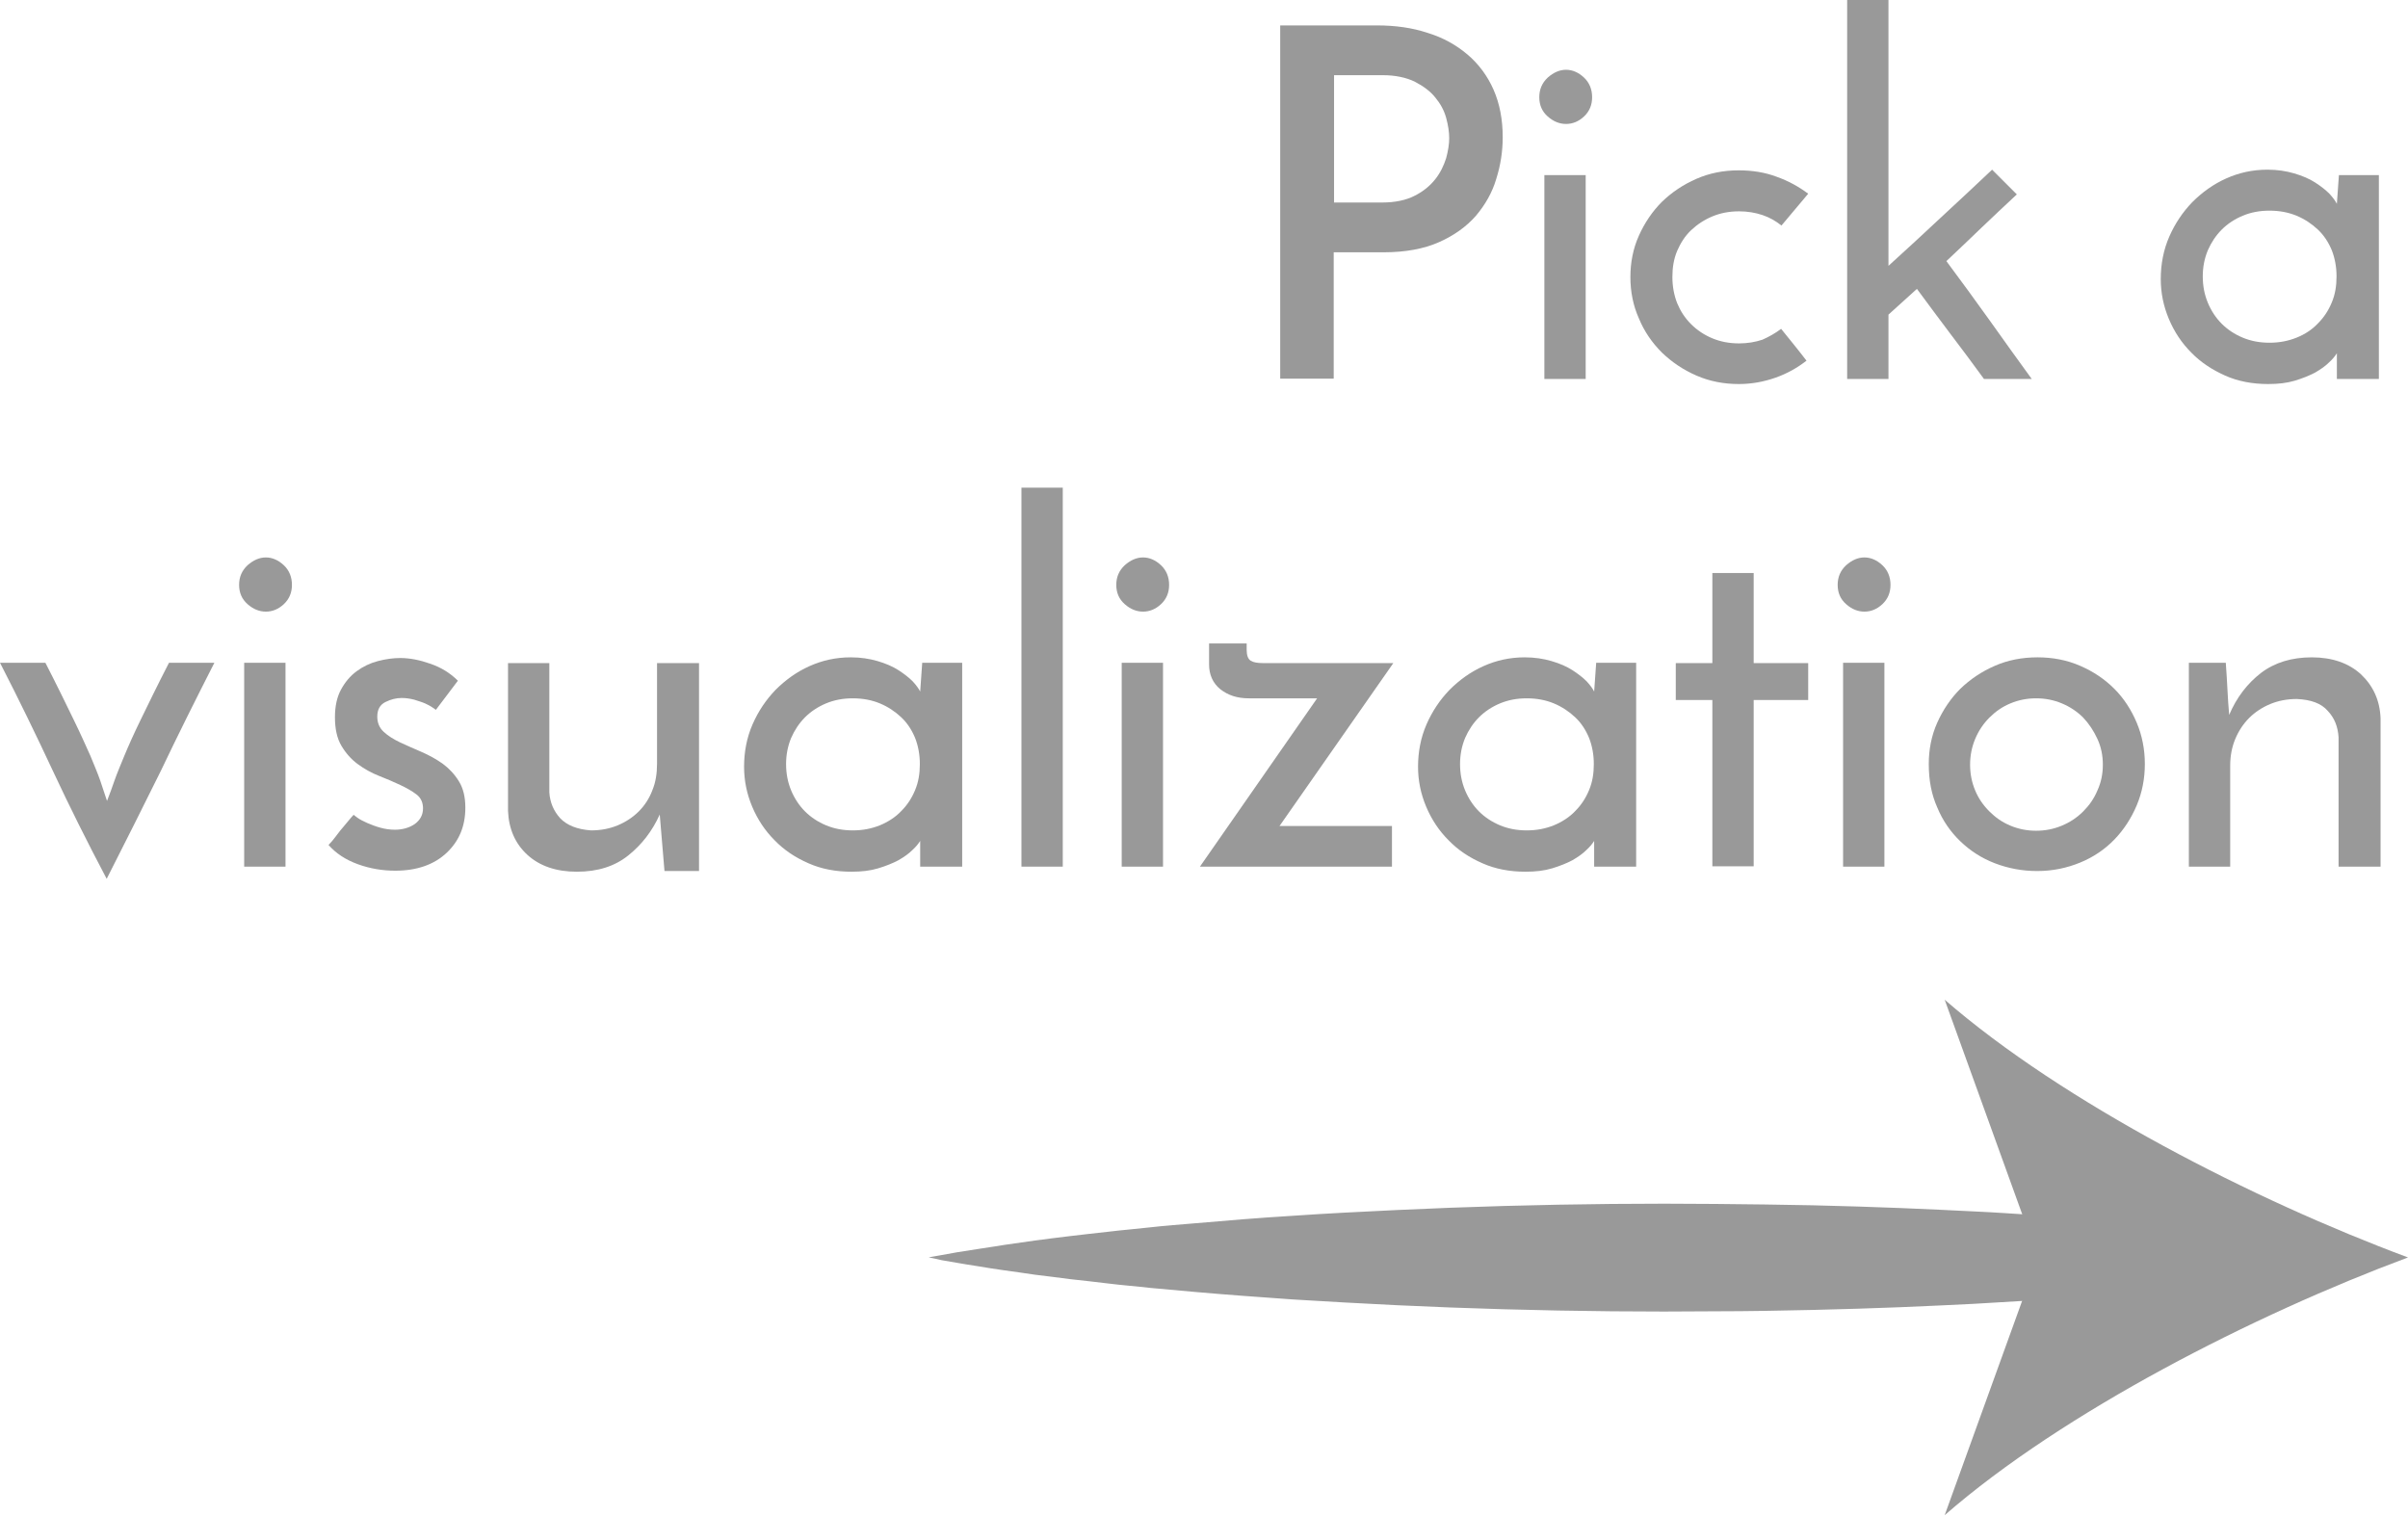
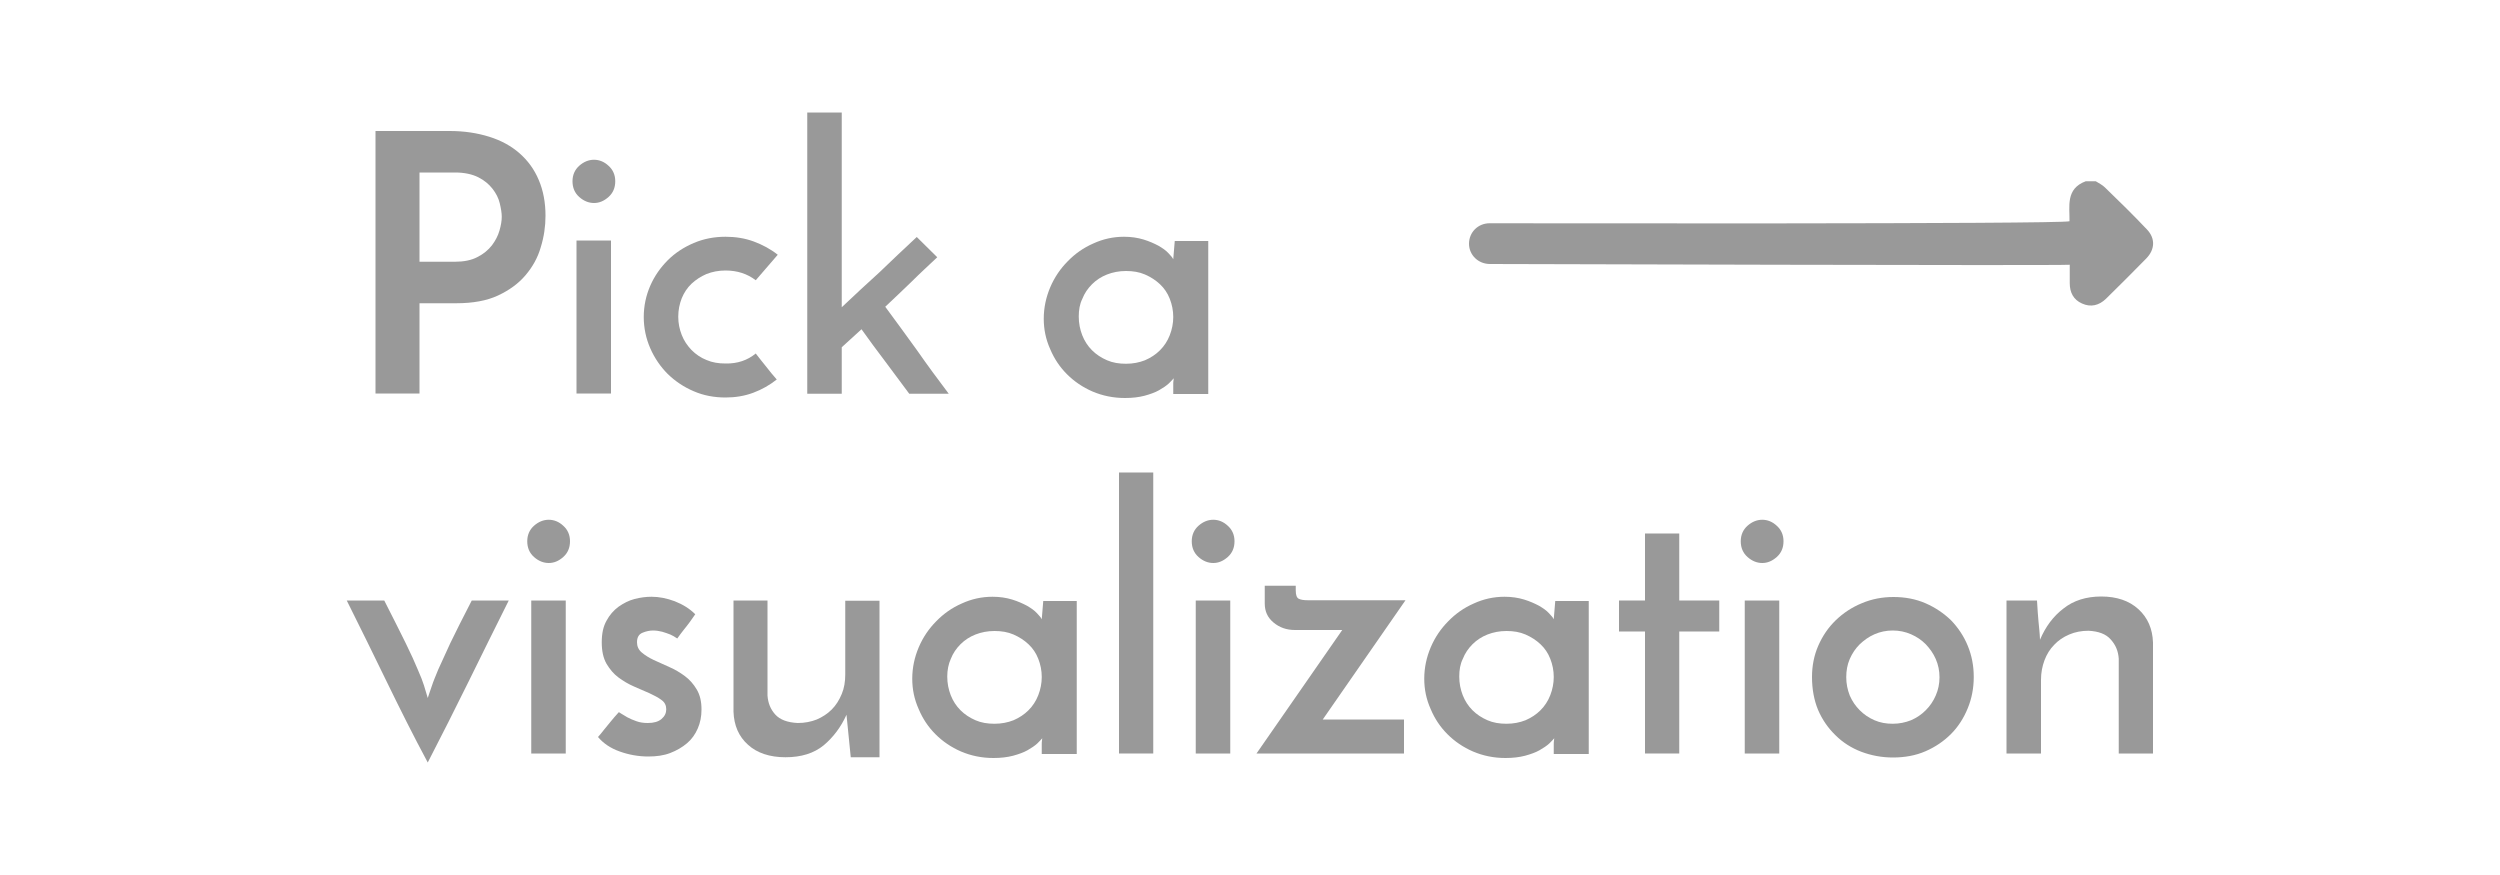
- <svg xmlns="http://www.w3.org/2000/svg" version="1.1" id="Layer_1" x="0px" y="0px" viewBox="0 0 711 447.4" style="enable-background:new 0 0 711 447.4;" xml:space="preserve">
+ <svg xmlns="http://www.w3.org/2000/svg" version="1.1" id="Layer_1" x="0px" y="0px" viewBox="0 0 1000 350" style="enable-background:new 0 0 1000 350;" xml:space="preserve">
  <style type="text/css">
	.st0{fill:#999999;}
- 	.st1{enable-background:new    ;}
</style>
  <g>
-     <path class="st0" d="M274.2,371.3c0,0,1.3-0.3,3.8-0.7c2.5-0.5,6.1-1.1,10.8-1.8c2.3-0.4,4.9-0.7,7.7-1.2c2.8-0.4,5.8-0.8,9.1-1.3   c3.2-0.4,6.7-0.9,10.3-1.3c3.6-0.4,7.5-0.9,11.4-1.3c4-0.5,8.1-0.8,12.4-1.3c4.3-0.5,8.7-0.8,13.3-1.2c9.1-0.8,18.8-1.6,28.7-2.2   c10-0.7,20.3-1.2,30.7-1.7c10.5-0.5,21.1-0.9,31.7-1.2c10.6-0.3,21.3-0.5,31.7-0.6c10.5-0.1,20.8-0.1,30.7,0   c10,0.1,19.6,0.2,28.7,0.4c9.1,0.2,17.8,0.5,25.7,0.8c8,0.3,15.3,0.7,21.8,1c6.5,0.3,12.1,0.7,16.8,1c4.7,0.3,8.3,0.6,10.8,0.7   c2.5,0.2,3.8,0.3,3.8,0.3V383c0,0-1.3,0.1-3.8,0.3c-2.5,0.2-6.1,0.4-10.8,0.7c-4.7,0.3-10.3,0.6-16.8,1c-6.5,0.3-13.8,0.7-21.8,1   c-8,0.3-16.6,0.6-25.7,0.8c-9.1,0.2-18.8,0.4-28.7,0.4c-10,0.1-20.3,0.1-30.7,0c-10.5-0.1-21.1-0.3-31.7-0.6   c-10.6-0.3-21.3-0.7-31.7-1.2c-10.5-0.5-20.8-1.1-30.7-1.7c-10-0.7-19.6-1.4-28.7-2.2c-4.6-0.4-9-0.8-13.3-1.2   c-4.3-0.5-8.5-0.8-12.4-1.3c-4-0.5-7.8-0.9-11.4-1.3c-3.6-0.5-7.1-0.9-10.3-1.3c-3.2-0.5-6.3-0.9-9.1-1.3c-2.8-0.4-5.4-0.8-7.7-1.2   c-4.7-0.7-8.3-1.4-10.8-1.8C275.6,371.5,274.2,371.3,274.2,371.3z" />
-     <g>
-       <path class="st0" d="M711,371.3c-45.4,16.9-101.8,45.6-136.8,76.1l27.5-76.1l-27.5-76.1C609.2,325.6,665.6,354.4,711,371.3z" />
-     </g>
+     <path class="st0" d="M150.2,157.4v-105h29.7c5.8,0,11,0.8,15.8,2.3c4.8,1.5,8.8,3.7,12.1,6.6c3.3,2.9,5.9,6.4,7.7,10.7   c1.8,4.2,2.7,9,2.7,14.3c0,4.2-0.6,8.4-1.9,12.6c-1.2,4.2-3.3,7.9-6.1,11.2c-2.8,3.3-6.5,6-11,8.1c-4.5,2.1-10.1,3.1-16.7,3.1   h-14.7v36.1H150.2z M167.8,104.7h14.1c3.6,0,6.7-0.6,9.1-1.9c2.4-1.2,4.3-2.8,5.8-4.7c1.4-1.9,2.4-3.8,3-5.9   c0.6-2.1,0.9-3.9,0.9-5.5c0-1.5-0.3-3.3-0.8-5.4c-0.5-2.1-1.5-4-2.9-5.8c-1.4-1.8-3.3-3.4-5.7-4.6c-2.4-1.2-5.5-1.9-9.2-1.9h-14.3   V104.7z" />
+     <path class="st0" d="M229,72.5c0-2.5,0.9-4.6,2.7-6.2c1.8-1.6,3.8-2.4,5.9-2.4c2.1,0,4.1,0.8,5.8,2.4c1.8,1.6,2.7,3.7,2.7,6.2   c0,2.6-0.9,4.7-2.7,6.3c-1.8,1.6-3.7,2.4-5.8,2.4c-2.1,0-4.1-0.8-5.9-2.4C229.9,77.2,229,75.1,229,72.5z M244.4,157.4h-13.8V96.2   h13.8V157.4z" />
+     <path class="st0" d="M302.3,141.4c1.4,1.8,2.8,3.6,4.2,5.3c1.3,1.7,2.7,3.4,4.2,5.1c-2.8,2.2-5.9,4-9.4,5.3s-7.2,1.9-11.1,1.9   c-4.5,0-8.8-0.8-12.7-2.5c-4-1.7-7.4-4-10.4-6.9c-2.9-2.9-5.3-6.4-7-10.3c-1.7-3.9-2.6-8.1-2.6-12.5c0-4.4,0.9-8.6,2.6-12.5   c1.7-3.9,4.1-7.3,7-10.2c2.9-2.9,6.4-5.2,10.4-6.9c4-1.7,8.2-2.5,12.7-2.5c4,0,7.8,0.6,11.3,1.9c3.5,1.3,6.7,3,9.6,5.3l-8.8,10.2   c-3.4-2.6-7.4-3.9-12.1-3.9c-2.8,0-5.3,0.5-7.6,1.4c-2.3,1-4.3,2.3-6,3.9c-1.7,1.6-3,3.6-3.9,5.8c-0.9,2.3-1.4,4.7-1.4,7.4   c0,2.6,0.5,5,1.4,7.3c0.9,2.3,2.2,4.2,3.9,6c1.7,1.7,3.7,3.1,6,4c2.3,1,4.8,1.4,7.6,1.4C295,145.5,299,144.1,302.3,141.4z" />
+     <path class="st0" d="M366.7,94.8l8.2,8.1c-3.6,3.4-7.1,6.6-10.4,9.9c-3.3,3.2-6.8,6.5-10.4,9.9c4.3,5.8,8.5,11.6,12.7,17.4   c4.1,5.9,8.4,11.7,12.7,17.4h-15.8c-3.2-4.3-6.4-8.6-9.6-12.9c-3.3-4.3-6.4-8.6-9.5-12.9l-7.9,7.2v18.6h-13.8V45h13.8v77.9   c5.2-4.9,10.2-9.6,15.1-14C356.4,104.4,361.5,99.7,366.7,94.8z" />
+     <path class="st0" d="M417.5,127.5c0-4.4,0.9-8.6,2.6-12.6c1.7-4,4.1-7.5,7-10.4c2.9-3,6.3-5.4,10.2-7.1c3.9-1.8,8-2.7,12.3-2.7   c2.9,0,5.5,0.4,7.8,1.1c2.3,0.7,4.3,1.6,6,2.5c1.7,1,3,1.9,4,3c1,1,1.6,1.8,1.9,2.4l0.6-7.3h13.4v61.2h-14v-4c0-0.5,0-0.9,0.1-1.4   c0-0.4,0.1-0.7,0.1-0.9c-0.4,0.5-1.1,1.2-2,2.1c-1,0.9-2.3,1.8-3.9,2.7c-1.6,0.9-3.6,1.6-5.8,2.2c-2.3,0.6-4.9,0.9-7.8,0.9   c-4.7,0-9-0.9-13-2.6c-3.9-1.7-7.3-4-10.2-6.9s-5.1-6.2-6.7-10C418.3,135.7,417.5,131.7,417.5,127.5z M431.5,126.6   c0,2.7,0.5,5.2,1.4,7.5c0.9,2.3,2.2,4.3,3.9,6c1.7,1.7,3.7,3,6,4c2.3,1,4.8,1.4,7.6,1.4c2.8,0,5.3-0.5,7.6-1.4c2.3-1,4.3-2.3,6-4   c1.7-1.7,3-3.7,3.9-6c0.9-2.3,1.4-4.8,1.4-7.3c0-2.6-0.5-5-1.4-7.3c-0.9-2.3-2.2-4.2-3.9-5.8c-1.7-1.6-3.7-2.9-6-3.9   c-2.3-1-4.8-1.4-7.6-1.4c-2.8,0-5.3,0.5-7.6,1.4c-2.3,0.9-4.3,2.2-6,3.9c-1.7,1.7-3,3.6-3.9,5.9C431.9,121.6,431.5,124,431.5,126.6   z" />
+     <path class="st0" d="M171.1,305c-5.8-10.8-11.2-21.6-16.4-32.3c-5.2-10.7-10.5-21.5-16-32.5h15c3.6,7.1,6.5,12.8,8.6,17.1   c2.1,4.3,3.7,7.8,4.8,10.5c1.2,2.7,2,4.8,2.5,6.4c0.5,1.6,1,3.2,1.5,5c0.6-1.7,1.1-3.4,1.7-5c0.5-1.6,1.4-3.7,2.5-6.4   c1.2-2.7,2.8-6.2,4.8-10.5c2.1-4.3,4.9-10,8.6-17.1h14.8c-5.5,10.9-10.8,21.8-16.1,32.5C182.1,283.4,176.7,294.2,171.1,305z" />
+     <path class="st0" d="M210.9,216.5c0-2.5,0.9-4.6,2.7-6.2c1.8-1.6,3.8-2.4,5.9-2.4c2.1,0,4.1,0.8,5.8,2.4c1.8,1.6,2.7,3.7,2.7,6.2   c0,2.6-0.9,4.7-2.7,6.3c-1.8,1.6-3.7,2.4-5.8,2.4c-2.1,0-4.1-0.8-5.9-2.4C211.8,221.2,210.9,219.1,210.9,216.5z M226.3,301.4h-13.8   v-61.2h13.8V301.4z" />
+     <path class="st0" d="M278.1,245.7c-0.6,0.9-1.3,1.8-2.1,3c-0.8,1.1-1.6,2.1-2.4,3.1c-0.8,1-1.7,2.2-2.7,3.6c-1-0.7-1.9-1.2-2.8-1.6   c-0.9-0.4-2-0.7-3.2-1.1c-1.2-0.3-2.4-0.5-3.7-0.5c-1.3,0-2.8,0.3-4.2,0.9c-1.5,0.6-2.2,1.9-2.2,3.8c0,1.6,0.6,3,1.9,4.1   c1.3,1.1,2.9,2.1,4.8,3c1.9,0.9,3.9,1.8,6.2,2.8c2.3,1,4.3,2.2,6.2,3.6s3.5,3.2,4.8,5.4s1.9,4.8,1.9,8c0,2.8-0.5,5.3-1.5,7.6   s-2.4,4.3-4.3,5.9c-1.9,1.6-4.1,2.9-6.7,3.9c-2.6,1-5.5,1.4-8.8,1.4c-3.9,0-7.8-0.7-11.4-2c-3.7-1.3-6.6-3.3-8.7-5.8   c0.7-0.8,1.5-1.7,2.4-2.9c1-1.2,1.9-2.3,2.7-3.3c0.9-1.1,1.9-2.3,3.2-3.7c0-0.1,0.3,0.1,0.9,0.5c0.6,0.4,1.5,0.9,2.5,1.5   c1.1,0.6,2.3,1.1,3.7,1.6c1.4,0.5,2.9,0.7,4.5,0.7c2.4,0,4.2-0.5,5.5-1.6c1.3-1.1,1.9-2.4,1.9-3.9c0-1.5-0.6-2.8-1.9-3.7   c-1.3-1-2.9-1.8-4.8-2.7c-1.9-0.8-3.9-1.7-6.2-2.7c-2.3-1-4.3-2.2-6.2-3.6c-1.9-1.4-3.5-3.3-4.8-5.5c-1.3-2.3-1.9-5.1-1.9-8.6   s0.6-6.3,1.9-8.6c1.2-2.3,2.9-4.2,4.8-5.6c2-1.4,4.1-2.5,6.4-3.1c2.3-0.6,4.6-0.9,6.8-0.9c3,0,6.1,0.6,9.3,1.8   C273.2,241.8,275.9,243.5,278.1,245.7z" />
+     <path class="st0" d="M351.8,302.9h-11.5l-1.7-17c-2.2,4.9-5.3,9-9.1,12.2c-3.9,3.2-9,4.8-15.3,4.8s-11.4-1.7-15-5   c-3.7-3.3-5.6-7.7-5.8-13.2v-44.5H307v38c0.2,3,1.2,5.5,3.1,7.6c1.9,2.1,4.9,3.2,9,3.4c2.8,0,5.3-0.5,7.6-1.4c2.3-1,4.3-2.3,6-4   c1.7-1.7,3-3.8,4-6.2c1-2.4,1.4-5,1.4-7.8v-29.5h13.7V302.9z" />
+     <path class="st0" d="M364.9,271.5c0-4.4,0.9-8.6,2.6-12.6c1.7-4,4.1-7.5,7-10.4c2.9-3,6.3-5.4,10.2-7.1c3.9-1.8,8-2.7,12.3-2.7   c2.9,0,5.5,0.4,7.8,1.1c2.3,0.7,4.3,1.6,6,2.5c1.7,1,3,1.9,4,3c1,1,1.6,1.8,1.9,2.4l0.6-7.3h13.4v61.2h-14v-4c0-0.5,0-0.9,0.1-1.4   c0-0.4,0.1-0.7,0.1-0.9c-0.4,0.5-1.1,1.2-2,2.1c-1,0.9-2.3,1.8-3.9,2.7c-1.6,0.9-3.6,1.6-5.8,2.2c-2.3,0.6-4.9,0.9-7.8,0.9   c-4.7,0-9-0.9-13-2.6c-3.9-1.7-7.3-4-10.2-6.9s-5.1-6.2-6.7-10C365.7,279.7,364.9,275.7,364.9,271.5z M378.9,270.6   c0,2.7,0.5,5.2,1.4,7.5c0.9,2.3,2.2,4.3,3.9,6c1.7,1.7,3.7,3,6,4c2.3,1,4.8,1.4,7.6,1.4c2.8,0,5.3-0.5,7.6-1.4c2.3-1,4.3-2.3,6-4   c1.7-1.7,3-3.7,3.9-6c0.9-2.3,1.4-4.8,1.4-7.3c0-2.6-0.5-5-1.4-7.3c-0.9-2.3-2.2-4.2-3.9-5.8c-1.7-1.6-3.7-2.9-6-3.9   c-2.3-1-4.8-1.4-7.6-1.4c-2.8,0-5.3,0.5-7.6,1.4c-2.3,0.9-4.3,2.2-6,3.9c-1.7,1.7-3,3.6-3.9,5.9C379.4,265.6,378.9,268,378.9,270.6   z" />
+     <path class="st0" d="M461.3,301.4h-13.7V189h13.7V301.4z" />
+     <path class="st0" d="M476.7,216.5c0-2.5,0.9-4.6,2.7-6.2c1.8-1.6,3.8-2.4,5.9-2.4c2.1,0,4.1,0.8,5.8,2.4c1.8,1.6,2.7,3.7,2.7,6.2   c0,2.6-0.9,4.7-2.7,6.3c-1.8,1.6-3.7,2.4-5.8,2.4c-2.1,0-4.1-0.8-5.9-2.4C477.6,221.2,476.7,219.1,476.7,216.5z M492.1,301.4h-13.8   v-61.2h13.8V301.4z" />
+     <path class="st0" d="M561.6,301.4h-59l34.3-49.4H518c-3.4,0-6.2-1-8.6-3c-2.4-2-3.5-4.5-3.5-7.6v-7.1h12.4v1.9   c0,1.8,0.4,2.9,1.2,3.3c0.8,0.4,2,0.6,3.7,0.6h39l-33.1,47.7h32.5V301.4z" />
+     <path class="st0" d="M569.7,271.5c0-4.4,0.9-8.6,2.6-12.6c1.7-4,4.1-7.5,7-10.4c2.9-3,6.3-5.4,10.2-7.1c3.9-1.8,8-2.7,12.3-2.7   c2.9,0,5.5,0.4,7.8,1.1c2.3,0.7,4.3,1.6,6,2.5c1.7,1,3,1.9,4,3c1,1,1.6,1.8,1.9,2.4l0.6-7.3h13.4v61.2h-14v-4c0-0.5,0-0.9,0.1-1.4   c0-0.4,0.1-0.7,0.1-0.9c-0.4,0.5-1.1,1.2-2,2.1c-1,0.9-2.3,1.8-3.9,2.7c-1.6,0.9-3.6,1.6-5.8,2.2c-2.3,0.6-4.9,0.9-7.8,0.9   c-4.7,0-9-0.9-13-2.6c-3.9-1.7-7.3-4-10.2-6.9s-5.1-6.2-6.7-10C570.5,279.7,569.7,275.7,569.7,271.5z M583.7,270.6   c0,2.7,0.5,5.2,1.4,7.5c0.9,2.3,2.2,4.3,3.9,6c1.7,1.7,3.7,3,6,4c2.3,1,4.8,1.4,7.6,1.4c2.8,0,5.3-0.5,7.6-1.4c2.3-1,4.3-2.3,6-4   c1.7-1.7,3-3.7,3.9-6c0.9-2.3,1.4-4.8,1.4-7.3c0-2.6-0.5-5-1.4-7.3c-0.9-2.3-2.2-4.2-3.9-5.8c-1.7-1.6-3.7-2.9-6-3.9   c-2.3-1-4.8-1.4-7.6-1.4c-2.8,0-5.3,0.5-7.6,1.4c-2.3,0.9-4.3,2.2-6,3.9c-1.7,1.7-3,3.6-3.9,5.9C584.1,265.6,583.7,268,583.7,270.6   z" />
+     <path class="st0" d="M658,213.4h13.7v26.8h16v12.4h-16v48.8H658v-48.8h-10.4v-12.4H658V213.4z" />
+     <path class="st0" d="M696.3,216.5c0-2.5,0.9-4.6,2.7-6.2c1.8-1.6,3.8-2.4,5.9-2.4c2.1,0,4.1,0.8,5.8,2.4c1.8,1.6,2.7,3.7,2.7,6.2   c0,2.6-0.9,4.7-2.7,6.3c-1.8,1.6-3.7,2.4-5.8,2.4c-2.1,0-4.1-0.8-5.9-2.4C697.2,221.2,696.3,219.1,696.3,216.5z M711.7,301.4h-13.8   v-61.2h13.8V301.4z" />
+     <path class="st0" d="M724.8,270.8c0-4.4,0.8-8.6,2.5-12.5c1.7-3.9,4-7.3,7-10.2c3-2.9,6.5-5.2,10.4-6.8c4-1.7,8.2-2.5,12.7-2.5   c4.6,0,8.9,0.8,12.8,2.5c3.9,1.7,7.3,4,10.2,6.8c2.8,2.9,5.1,6.3,6.7,10.2c1.6,3.9,2.4,8,2.4,12.5c0,4.4-0.8,8.6-2.4,12.5   c-1.6,3.9-3.8,7.4-6.7,10.3c-2.9,2.9-6.3,5.2-10.2,6.9c-3.9,1.7-8.3,2.5-13,2.5c-4.5,0-8.7-0.8-12.7-2.3c-3.9-1.5-7.4-3.7-10.3-6.6   c-2.9-2.8-5.3-6.2-7-10.2C725.6,280,724.8,275.6,724.8,270.8z M738.5,270.9c0,2.6,0.5,5,1.4,7.3c1,2.3,2.3,4.2,4,5.9   c1.7,1.7,3.6,3,5.9,4c2.3,1,4.7,1.4,7.3,1.4s5-0.5,7.3-1.4c2.3-1,4.2-2.3,5.9-4c1.7-1.7,3-3.6,4-5.9c1-2.3,1.5-4.7,1.5-7.3   c0-2.6-0.5-5-1.5-7.3c-1-2.3-2.4-4.2-4-5.9c-1.7-1.7-3.6-3-5.9-4c-2.3-1-4.7-1.5-7.3-1.5s-5,0.5-7.3,1.5c-2.3,1-4.2,2.4-5.9,4   c-1.7,1.7-3,3.6-4,5.9C738.9,265.9,738.5,268.3,738.5,270.9z" />
+     <path class="st0" d="M802.7,240.2h12.1c0.2,3.5,0.4,6.3,0.6,8.4c0.2,2.2,0.5,4.6,0.6,7.3c2.2-5.2,5.3-9.4,9.4-12.5   c4-3.2,9.1-4.8,15.1-4.8c6.2,0,11.2,1.7,14.9,5.1c3.7,3.4,5.6,7.8,5.8,13.3v44.4h-13.7v-37.9c-0.2-3-1.2-5.5-3.2-7.7   c-1.9-2.2-4.9-3.3-8.9-3.5c-2.8,0-5.4,0.5-7.7,1.5c-2.4,1-4.4,2.4-6,4.1c-1.7,1.7-3,3.8-3.9,6.2c-0.9,2.4-1.4,5-1.4,7.8v29.5h-13.8   V240.2z" />
  </g>
-   <g class="st1">
-     <path class="st0" d="M378,111.9V7.5h28.5c5.5,0,10.5,0.7,15,2.2c4.6,1.4,8.5,3.6,11.8,6.4c3.3,2.8,5.9,6.3,7.7,10.4   c1.8,4.1,2.7,8.8,2.7,14c0,4.1-0.6,8.2-1.9,12.3c-1.2,4.1-3.3,7.7-6,10.9c-2.8,3.2-6.4,5.8-10.9,7.8c-4.5,2-10,3-16.4,3h-14.7v37.3   H378z M393.8,59.8h14.3c3.8,0,7.1-0.7,9.6-2c2.6-1.3,4.6-3,6.1-4.9c1.5-1.9,2.5-4,3.2-6.2c0.6-2.2,0.9-4.2,0.9-5.9   c0-1.8-0.3-3.8-0.9-6c-0.6-2.2-1.7-4.2-3.2-6c-1.5-1.9-3.6-3.4-6.1-4.7c-2.5-1.2-5.7-1.9-9.4-1.9h-14.4V59.8z" />
-     <path class="st0" d="M454.5,28.7c0-2.3,0.8-4.2,2.5-5.8c1.7-1.5,3.5-2.3,5.4-2.3c1.9,0,3.7,0.8,5.3,2.3c1.6,1.5,2.4,3.5,2.4,5.8   c0,2.3-0.8,4.2-2.4,5.7c-1.6,1.5-3.4,2.2-5.3,2.2c-1.9,0-3.7-0.7-5.4-2.2C455.3,32.9,454.5,31,454.5,28.7z M468.3,111.9H456V51.7   h12.2V111.9z" />
-     <path class="st0" d="M525.9,97.1c1.3,1.6,2.6,3.2,3.8,4.7c1.2,1.5,2.4,3,3.7,4.7c-2.7,2.1-5.7,3.8-9.1,5c-3.4,1.2-7,1.9-10.9,1.9   c-4.4,0-8.6-0.8-12.5-2.5s-7.3-4-10.2-6.8c-2.9-2.9-5.2-6.2-6.8-10.1c-1.7-3.8-2.5-7.9-2.5-12.2c0-4.3,0.8-8.4,2.5-12.2   c1.7-3.8,4-7.2,6.8-10c2.9-2.8,6.3-5.1,10.2-6.8c3.9-1.7,8-2.5,12.5-2.5c4,0,7.8,0.6,11.2,1.9c3.4,1.2,6.5,2.9,9.3,5l-7.9,9.4   c-1.6-1.3-3.5-2.4-5.6-3.1c-2.1-0.7-4.4-1.1-6.9-1.1c-2.9,0-5.5,0.5-7.9,1.5c-2.4,1-4.5,2.4-6.3,4.1c-1.8,1.7-3.1,3.8-4.1,6.1   c-1,2.4-1.4,4.9-1.4,7.7c0,2.8,0.5,5.4,1.4,7.7c1,2.4,2.3,4.4,4.1,6.2c1.8,1.8,3.9,3.2,6.3,4.2c2.4,1,5,1.5,7.9,1.5   c2.5,0,4.8-0.4,6.9-1.1C522.4,99.4,524.2,98.4,525.9,97.1z" />
-     <path class="st0" d="M588.2,50.1l7.3,7.3c-3.6,3.4-7.1,6.6-10.4,9.8c-3.3,3.2-6.8,6.5-10.4,9.9c4.3,5.8,8.5,11.5,12.7,17.4   c4.1,5.8,8.3,11.6,12.5,17.4h-14.1c-3.3-4.5-6.6-9-9.9-13.3c-3.3-4.4-6.6-8.8-9.9-13.3l-8.4,7.6v19h-12.2V0h12.2v78.5   c5.4-4.9,10.5-9.6,15.4-14.2C578,59.7,583,55,588.2,50.1z" />
-     <path class="st0" d="M638,82.4c0-4.4,0.8-8.6,2.5-12.5c1.7-3.9,4-7.3,6.8-10.2c2.9-2.9,6.2-5.3,10-7c3.8-1.7,7.8-2.6,12.2-2.6   c2.9,0,5.5,0.4,7.9,1.1c2.4,0.7,4.5,1.6,6.2,2.7c1.7,1.1,3.1,2.2,4.2,3.3c1.1,1.2,1.8,2.2,2.2,3l0.6-8.5h11.8v60.2H690v-7.6   c-0.5,0.8-1.2,1.7-2.3,2.7c-1.1,1.1-2.4,2-4.1,3c-1.7,0.9-3.7,1.7-6,2.4c-2.3,0.7-4.9,1-7.9,1c-4.6,0-8.9-0.8-12.7-2.5   s-7.2-3.9-10-6.8c-2.8-2.8-5-6.1-6.6-9.9S638,86.5,638,82.4z M650.4,81.6c0,2.8,0.5,5.4,1.5,7.8c1,2.4,2.4,4.5,4.1,6.2   c1.7,1.7,3.8,3.1,6.2,4.1c2.4,1,5,1.5,7.9,1.5s5.5-0.5,8-1.5s4.6-2.4,6.3-4.2c1.8-1.8,3.1-3.8,4.1-6.2c1-2.4,1.4-4.9,1.4-7.7   c0-2.8-0.5-5.4-1.4-7.7c-1-2.4-2.3-4.4-4.1-6.1c-1.8-1.7-3.9-3.1-6.3-4.1s-5.1-1.5-8-1.5s-5.5,0.5-7.9,1.5c-2.4,1-4.5,2.4-6.2,4.1   c-1.7,1.7-3.1,3.8-4.1,6.1C650.9,76.3,650.4,78.9,650.4,81.6z" />
-     <path class="st0" d="M31.5,259.5c-5.7-10.8-11-21.4-15.9-31.9C10.7,217.1,5.5,206.4,0,195.7h13.4c3.5,6.8,6.2,12.4,8.3,16.7   c2.1,4.3,3.7,7.9,5,10.8c1.2,2.9,2.2,5.3,2.9,7.3c0.7,2,1.3,4,2,6c0.8-2,1.5-4,2.2-6c0.7-2,1.7-4.4,2.9-7.3   c1.2-2.9,2.8-6.5,4.9-10.8c2.1-4.3,4.8-9.9,8.3-16.7h13.4c-5.5,10.8-10.8,21.4-15.8,31.9C42.3,238.1,37,248.7,31.5,259.5z" />
-     <path class="st0" d="M70.6,172.7c0-2.3,0.8-4.2,2.5-5.8c1.7-1.5,3.5-2.3,5.4-2.3c1.9,0,3.7,0.8,5.3,2.3c1.6,1.5,2.4,3.5,2.4,5.8   c0,2.3-0.8,4.2-2.4,5.7c-1.6,1.5-3.4,2.2-5.3,2.2c-1.9,0-3.7-0.7-5.4-2.2C71.4,176.9,70.6,175,70.6,172.7z M84.4,255.9H72.1v-60.2   h12.2V255.9z" />
-     <path class="st0" d="M135.2,201l-6.5,8.6c-0.1-0.1-0.4-0.3-1-0.7c-0.6-0.4-1.3-0.8-2.2-1.2c-0.9-0.4-2-0.7-3.2-1.1   c-1.2-0.3-2.4-0.5-3.7-0.5c-1.6,0-3.2,0.4-4.8,1.2c-1.6,0.8-2.4,2.2-2.4,4.3c0,1.8,0.6,3.3,1.9,4.5s2.9,2.2,4.8,3.1   c1.9,0.9,4,1.8,6.3,2.8c2.3,1,4.3,2.1,6.3,3.5c1.9,1.4,3.5,3.1,4.8,5.2c1.3,2.1,1.9,4.7,1.9,7.8c0,5.4-1.8,9.8-5.5,13.3   c-3.7,3.5-8.8,5.3-15.2,5.3c-3.7,0-7.4-0.6-11-1.9c-3.6-1.3-6.5-3.2-8.7-5.7c0.7-0.7,1.4-1.5,2.2-2.6c0.8-1.1,1.6-2.1,2.4-3   c0.8-1,1.5-1.8,2-2.4c0.5-0.6,0.8-0.9,0.9-0.9c0,0.1,0.4,0.4,1.1,0.9c0.7,0.5,1.7,1,2.8,1.5c1.2,0.5,2.4,1,3.9,1.4   c1.4,0.4,2.9,0.6,4.3,0.6c2.3,0,4.3-0.6,5.9-1.7c1.6-1.2,2.4-2.7,2.4-4.6c0-1.7-0.6-3.1-1.9-4.1s-2.9-1.9-4.8-2.8   c-1.9-0.9-4-1.8-6.3-2.7c-2.3-0.9-4.4-2.1-6.3-3.5c-1.9-1.4-3.5-3.2-4.8-5.4c-1.3-2.2-1.9-5-1.9-8.4c0-3.3,0.6-6,1.8-8.2   c1.2-2.2,2.7-4,4.6-5.4c1.9-1.4,4-2.4,6.3-3c2.3-0.6,4.5-0.9,6.6-0.9c2.8,0,5.8,0.6,8.9,1.7C130.3,197.1,133,198.8,135.2,201z" />
-     <path class="st0" d="M206.6,257.2h-10.4l-1.4-16.7c-2.2,4.9-5.3,8.9-9.3,12.1c-4,3.2-9,4.8-15.2,4.8c-6.1,0-11-1.7-14.6-5   c-3.6-3.3-5.5-7.7-5.7-13v-43.6h12.2v38.2c0.2,3,1.3,5.5,3.2,7.6c2,2.1,5,3.3,9.1,3.6c2.9,0,5.5-0.5,7.9-1.5c2.4-1,4.5-2.4,6.2-4.1   c1.7-1.7,3.1-3.8,4-6.2c1-2.4,1.4-5,1.4-7.9v-29.7h12.4V257.2z" />
-     <path class="st0" d="M219.7,226.4c0-4.4,0.8-8.6,2.5-12.5c1.7-3.9,4-7.3,6.8-10.2c2.9-2.9,6.2-5.3,10-7c3.8-1.7,7.8-2.6,12.2-2.6   c2.9,0,5.5,0.4,7.9,1.1c2.4,0.7,4.5,1.6,6.2,2.7c1.7,1.1,3.1,2.2,4.2,3.3c1.1,1.2,1.8,2.2,2.2,3l0.6-8.5h11.8v60.2h-12.4v-7.6   c-0.5,0.8-1.2,1.7-2.3,2.7c-1.1,1.1-2.4,2-4.1,3c-1.7,0.9-3.7,1.7-6,2.4c-2.3,0.7-4.9,1-7.9,1c-4.6,0-8.9-0.8-12.7-2.5   c-3.9-1.7-7.2-3.9-10-6.8c-2.8-2.8-5-6.1-6.6-9.9S219.7,230.5,219.7,226.4z M232.1,225.6c0,2.8,0.5,5.4,1.5,7.8   c1,2.4,2.4,4.5,4.1,6.2c1.7,1.7,3.8,3.1,6.2,4.1c2.4,1,5,1.5,7.9,1.5c2.9,0,5.5-0.5,8-1.5c2.4-1,4.6-2.4,6.3-4.2   c1.8-1.8,3.1-3.8,4.1-6.2c1-2.4,1.4-4.9,1.4-7.7c0-2.8-0.5-5.4-1.4-7.7c-1-2.4-2.3-4.4-4.1-6.1c-1.8-1.7-3.9-3.1-6.3-4.1   c-2.4-1-5.1-1.5-8-1.5c-2.9,0-5.5,0.5-7.9,1.5c-2.4,1-4.5,2.4-6.2,4.1c-1.7,1.7-3.1,3.8-4.1,6.1   C232.6,220.3,232.1,222.9,232.1,225.6z" />
-     <path class="st0" d="M313.8,255.9h-12.2V144h12.2V255.9z" />
-     <path class="st0" d="M329.6,172.7c0-2.3,0.8-4.2,2.5-5.8c1.7-1.5,3.5-2.3,5.4-2.3c1.9,0,3.7,0.8,5.3,2.3c1.6,1.5,2.4,3.5,2.4,5.8   c0,2.3-0.8,4.2-2.4,5.7c-1.6,1.5-3.4,2.2-5.3,2.2c-1.9,0-3.7-0.7-5.4-2.2C330.4,176.9,329.6,175,329.6,172.7z M343.4,255.9h-12.2   v-60.2h12.2V255.9z" />
-     <path class="st0" d="M411,255.9h-56.7l34.6-49.7h-20.2c-3.4,0-6.1-0.9-8.4-2.7c-2.2-1.8-3.3-4.3-3.3-7.3v-6.2h11.1v1.9   c0,1.6,0.4,2.7,1.2,3.2c0.8,0.5,2,0.7,3.7,0.7h38.4l-33.6,48.1H411V255.9z" />
-     <path class="st0" d="M418.7,226.4c0-4.4,0.8-8.6,2.5-12.5c1.7-3.9,4-7.3,6.8-10.2c2.9-2.9,6.2-5.3,10-7c3.8-1.7,7.8-2.6,12.2-2.6   c2.9,0,5.5,0.4,7.9,1.1c2.4,0.7,4.5,1.6,6.2,2.7c1.7,1.1,3.1,2.2,4.2,3.3c1.1,1.2,1.8,2.2,2.2,3l0.6-8.5h11.8v60.2h-12.4v-7.6   c-0.5,0.8-1.2,1.7-2.3,2.7c-1.1,1.1-2.4,2-4.1,3c-1.7,0.9-3.7,1.7-6,2.4c-2.3,0.7-4.9,1-7.9,1c-4.6,0-8.9-0.8-12.7-2.5   c-3.9-1.7-7.2-3.9-10-6.8c-2.8-2.8-5-6.1-6.6-9.9S418.7,230.5,418.7,226.4z M431.1,225.6c0,2.8,0.5,5.4,1.5,7.8   c1,2.4,2.4,4.5,4.1,6.2c1.7,1.7,3.8,3.1,6.2,4.1c2.4,1,5,1.5,7.9,1.5c2.9,0,5.5-0.5,8-1.5c2.4-1,4.6-2.4,6.3-4.2   c1.8-1.8,3.1-3.8,4.1-6.2c1-2.4,1.4-4.9,1.4-7.7c0-2.8-0.5-5.4-1.4-7.7c-1-2.4-2.3-4.4-4.1-6.1c-1.8-1.7-3.9-3.1-6.3-4.1   c-2.4-1-5.1-1.5-8-1.5c-2.9,0-5.5,0.5-7.9,1.5c-2.4,1-4.5,2.4-6.2,4.1c-1.7,1.7-3.1,3.8-4.1,6.1   C431.6,220.3,431.1,222.9,431.1,225.6z" />
-     <path class="st0" d="M505.6,169.2h12.2v26.6h16.1v10.9h-16.1v49.1h-12.2v-49.1h-10.8v-10.9h10.8V169.2z" />
-     <path class="st0" d="M542.6,172.7c0-2.3,0.8-4.2,2.5-5.8c1.7-1.5,3.5-2.3,5.4-2.3c1.9,0,3.7,0.8,5.3,2.3c1.6,1.5,2.4,3.5,2.4,5.8   c0,2.3-0.8,4.2-2.4,5.7c-1.6,1.5-3.4,2.2-5.3,2.2c-1.9,0-3.7-0.7-5.4-2.2C543.4,176.9,542.6,175,542.6,172.7z M556.4,255.9h-12.2   v-60.2h12.2V255.9z" />
-     <path class="st0" d="M569.5,225.6c0-4.3,0.8-8.4,2.5-12.2c1.7-3.8,4-7.2,6.8-10c2.9-2.8,6.3-5.1,10.2-6.8c3.9-1.7,8.1-2.5,12.6-2.5   c4.5,0,8.7,0.8,12.6,2.5c3.9,1.7,7.2,3.9,10.1,6.8c2.8,2.8,5,6.2,6.6,10c1.6,3.8,2.4,7.9,2.4,12.2c0,4.3-0.8,8.4-2.4,12.2   c-1.6,3.8-3.8,7.2-6.6,10.1c-2.8,2.9-6.2,5.2-10.1,6.8s-8.1,2.5-12.7,2.5c-4.4,0-8.6-0.8-12.5-2.3c-3.9-1.5-7.3-3.7-10.2-6.5   c-2.9-2.8-5.2-6.1-6.8-10C570.3,234.6,569.5,230.4,569.5,225.6z M581.7,225.8c0,2.7,0.5,5.2,1.5,7.6c1,2.4,2.4,4.4,4.2,6.2   c1.8,1.8,3.8,3.2,6.2,4.2c2.4,1,4.9,1.5,7.6,1.5c2.7,0,5.2-0.5,7.6-1.5c2.4-1,4.5-2.4,6.3-4.2c1.8-1.8,3.2-3.8,4.2-6.2   c1.1-2.4,1.6-4.9,1.6-7.6c0-2.7-0.5-5.2-1.6-7.6c-1.1-2.4-2.5-4.5-4.2-6.3c-1.8-1.8-3.9-3.2-6.3-4.2c-2.4-1-4.9-1.5-7.6-1.5   c-2.7,0-5.2,0.5-7.6,1.5c-2.4,1-4.4,2.4-6.2,4.2c-1.8,1.8-3.2,3.9-4.2,6.3C582.2,220.6,581.7,223.1,581.7,225.8z" />
-     <path class="st0" d="M646.4,195.7h10.8c0.2,3,0.4,5.7,0.5,8.1c0.1,2.4,0.3,4.9,0.5,7.3c2.2-5.2,5.4-9.3,9.4-12.4   c4.1-3.1,9.1-4.6,15-4.6c6,0,10.9,1.7,14.5,5c3.6,3.4,5.6,7.7,5.8,13v43.8h-12.4v-38.2c-0.2-3.1-1.2-5.7-3.2-7.8   c-1.9-2.2-4.9-3.3-9.1-3.5c-2.9,0-5.5,0.5-7.9,1.5c-2.4,1-4.5,2.4-6.2,4.1c-1.7,1.7-3.1,3.8-4.1,6.2c-1,2.4-1.5,5-1.5,7.9v29.8   h-12.2V195.7z" />
-   </g>
+   <path class="st0" d="M838.3,72.5c1.3,0.8,2.7,1.5,3.7,2.5c5.7,5.5,11.4,11.1,16.8,16.8c3.4,3.6,3.2,8-0.3,11.6  c-5.3,5.4-10.7,10.8-16.1,16.1c-2.8,2.7-6.1,3.5-9.6,1.9c-3.4-1.5-4.9-4.4-4.9-8.1c0-2.4,0-4.9,0-7.4c-5.3,0.4-227-0.3-231.9-0.3  c-4.8,0-8.4-3.7-8.4-8.1c0-4.5,3.5-8.2,8.3-8.2c6.1,0,228,0.4,231.9-0.8c0.1-6-1.6-13,6.5-16C835.6,72.5,837,72.5,838.3,72.5z" />
</svg>
